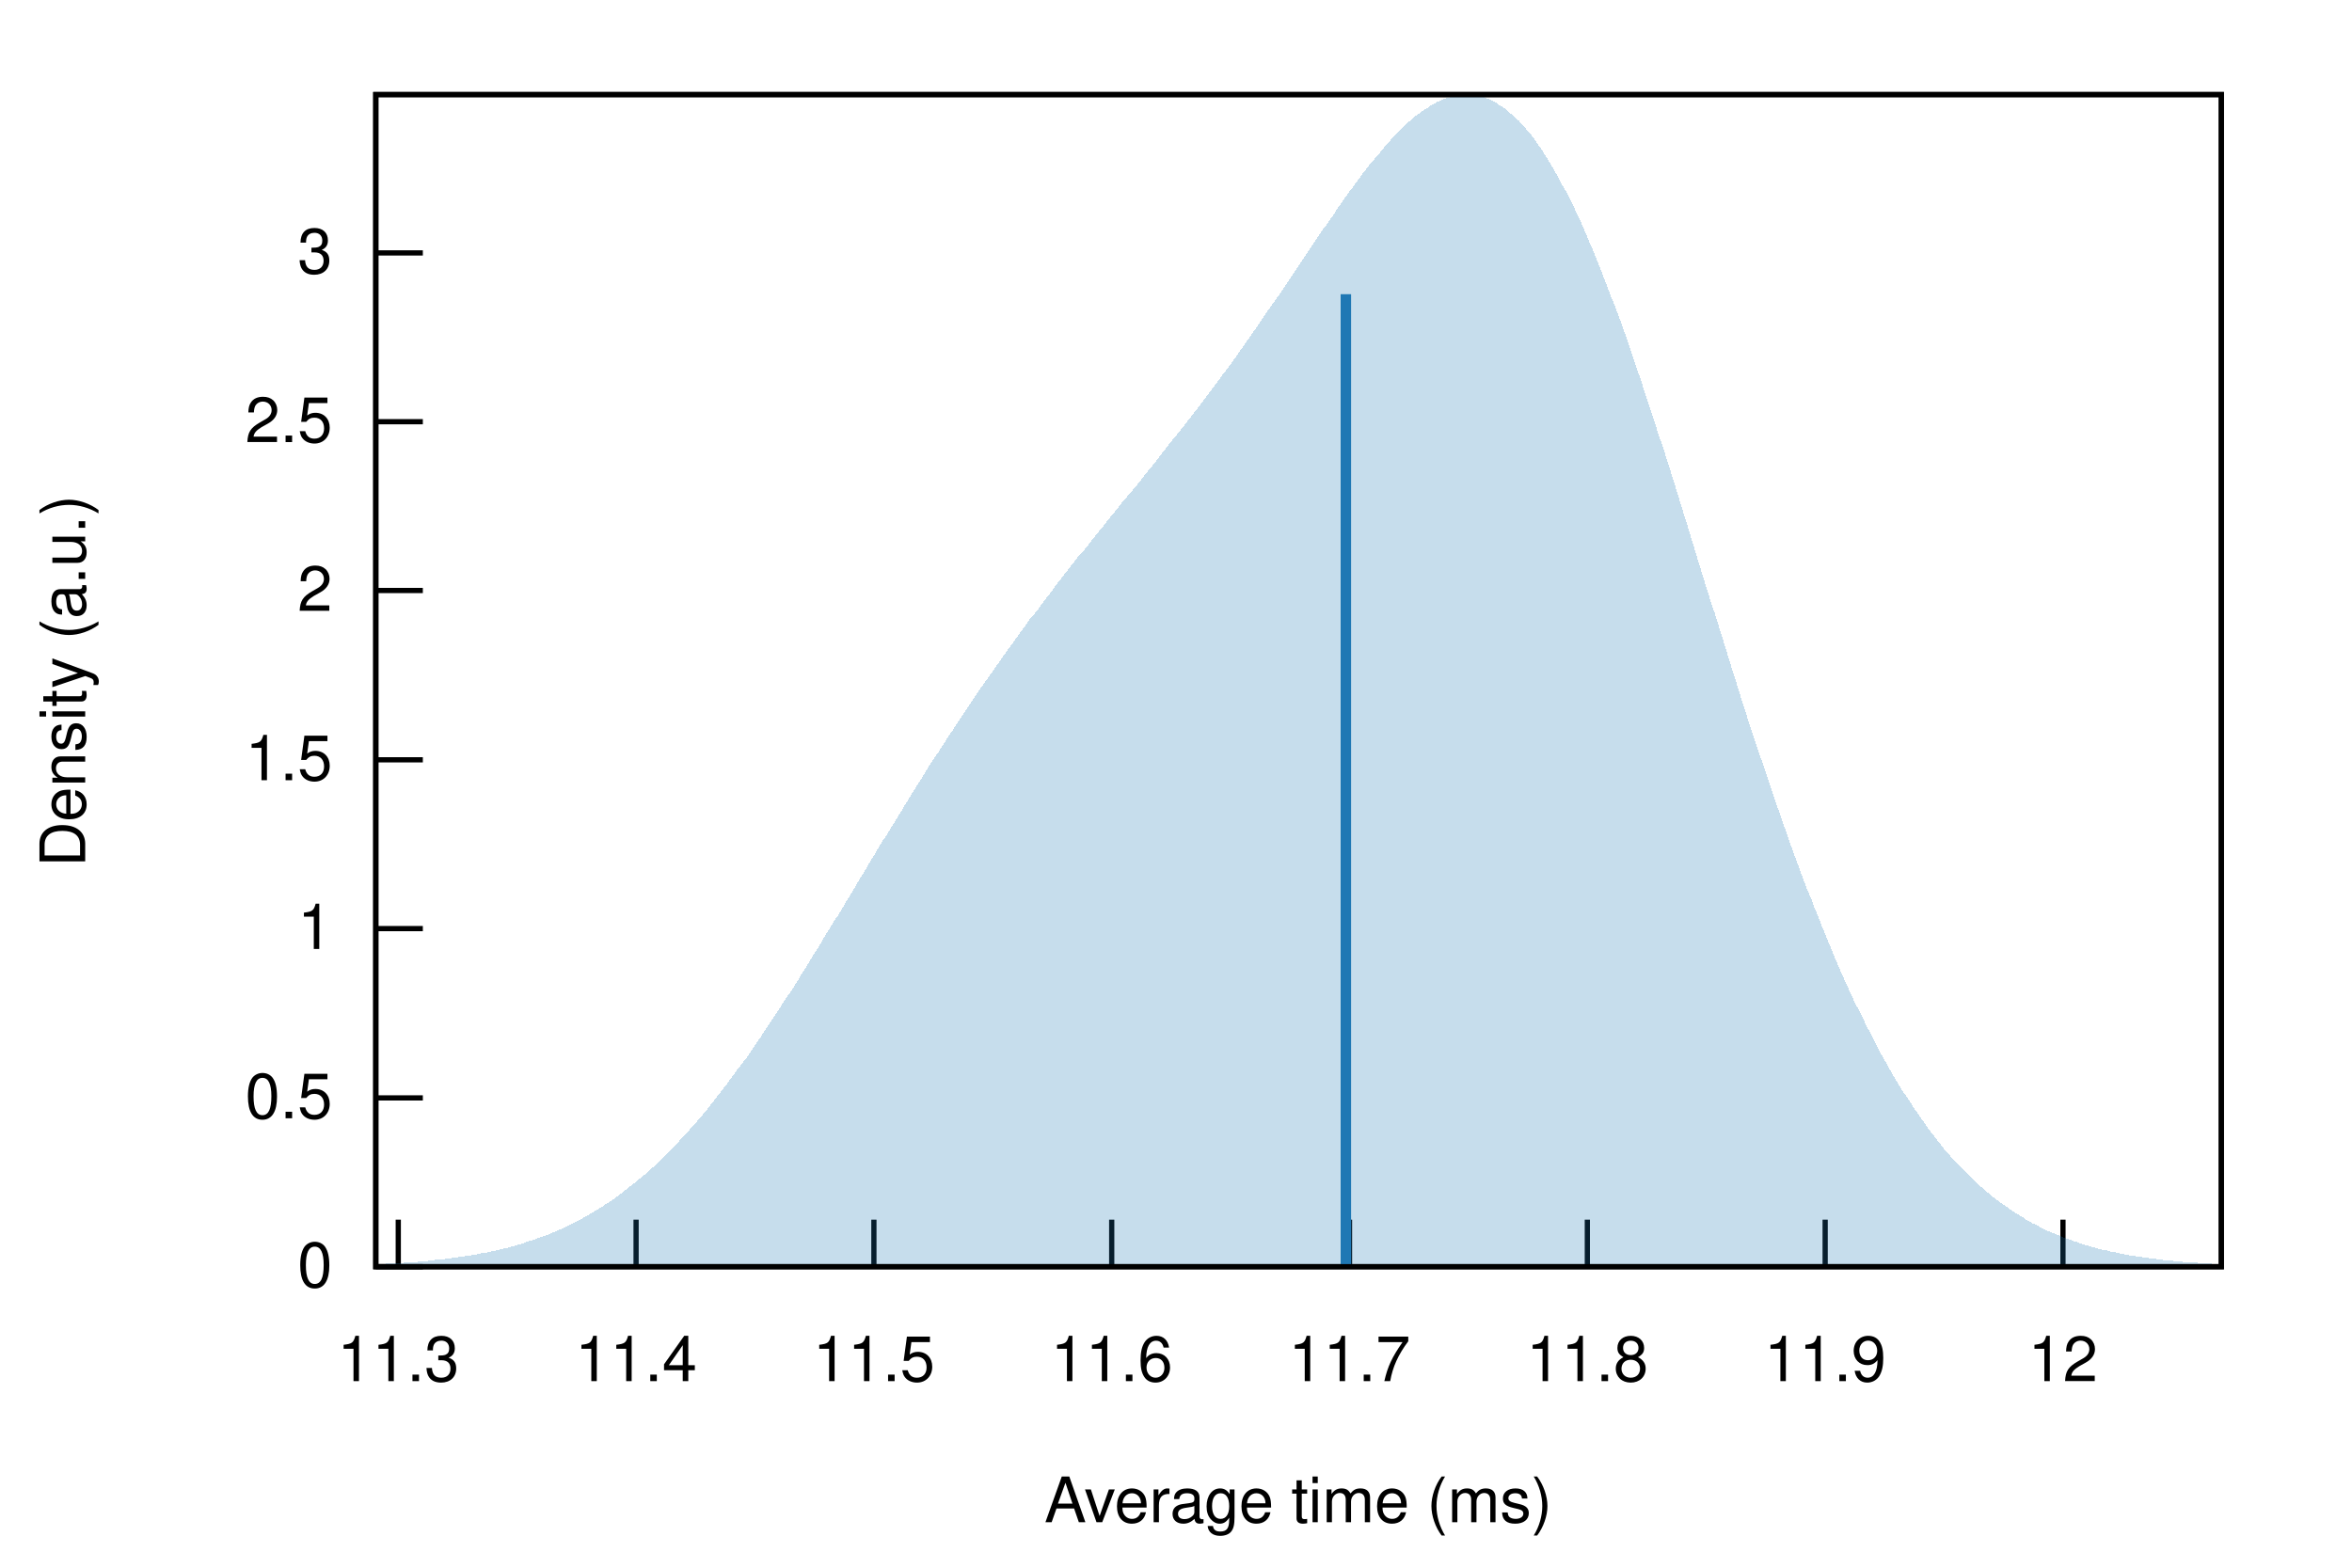
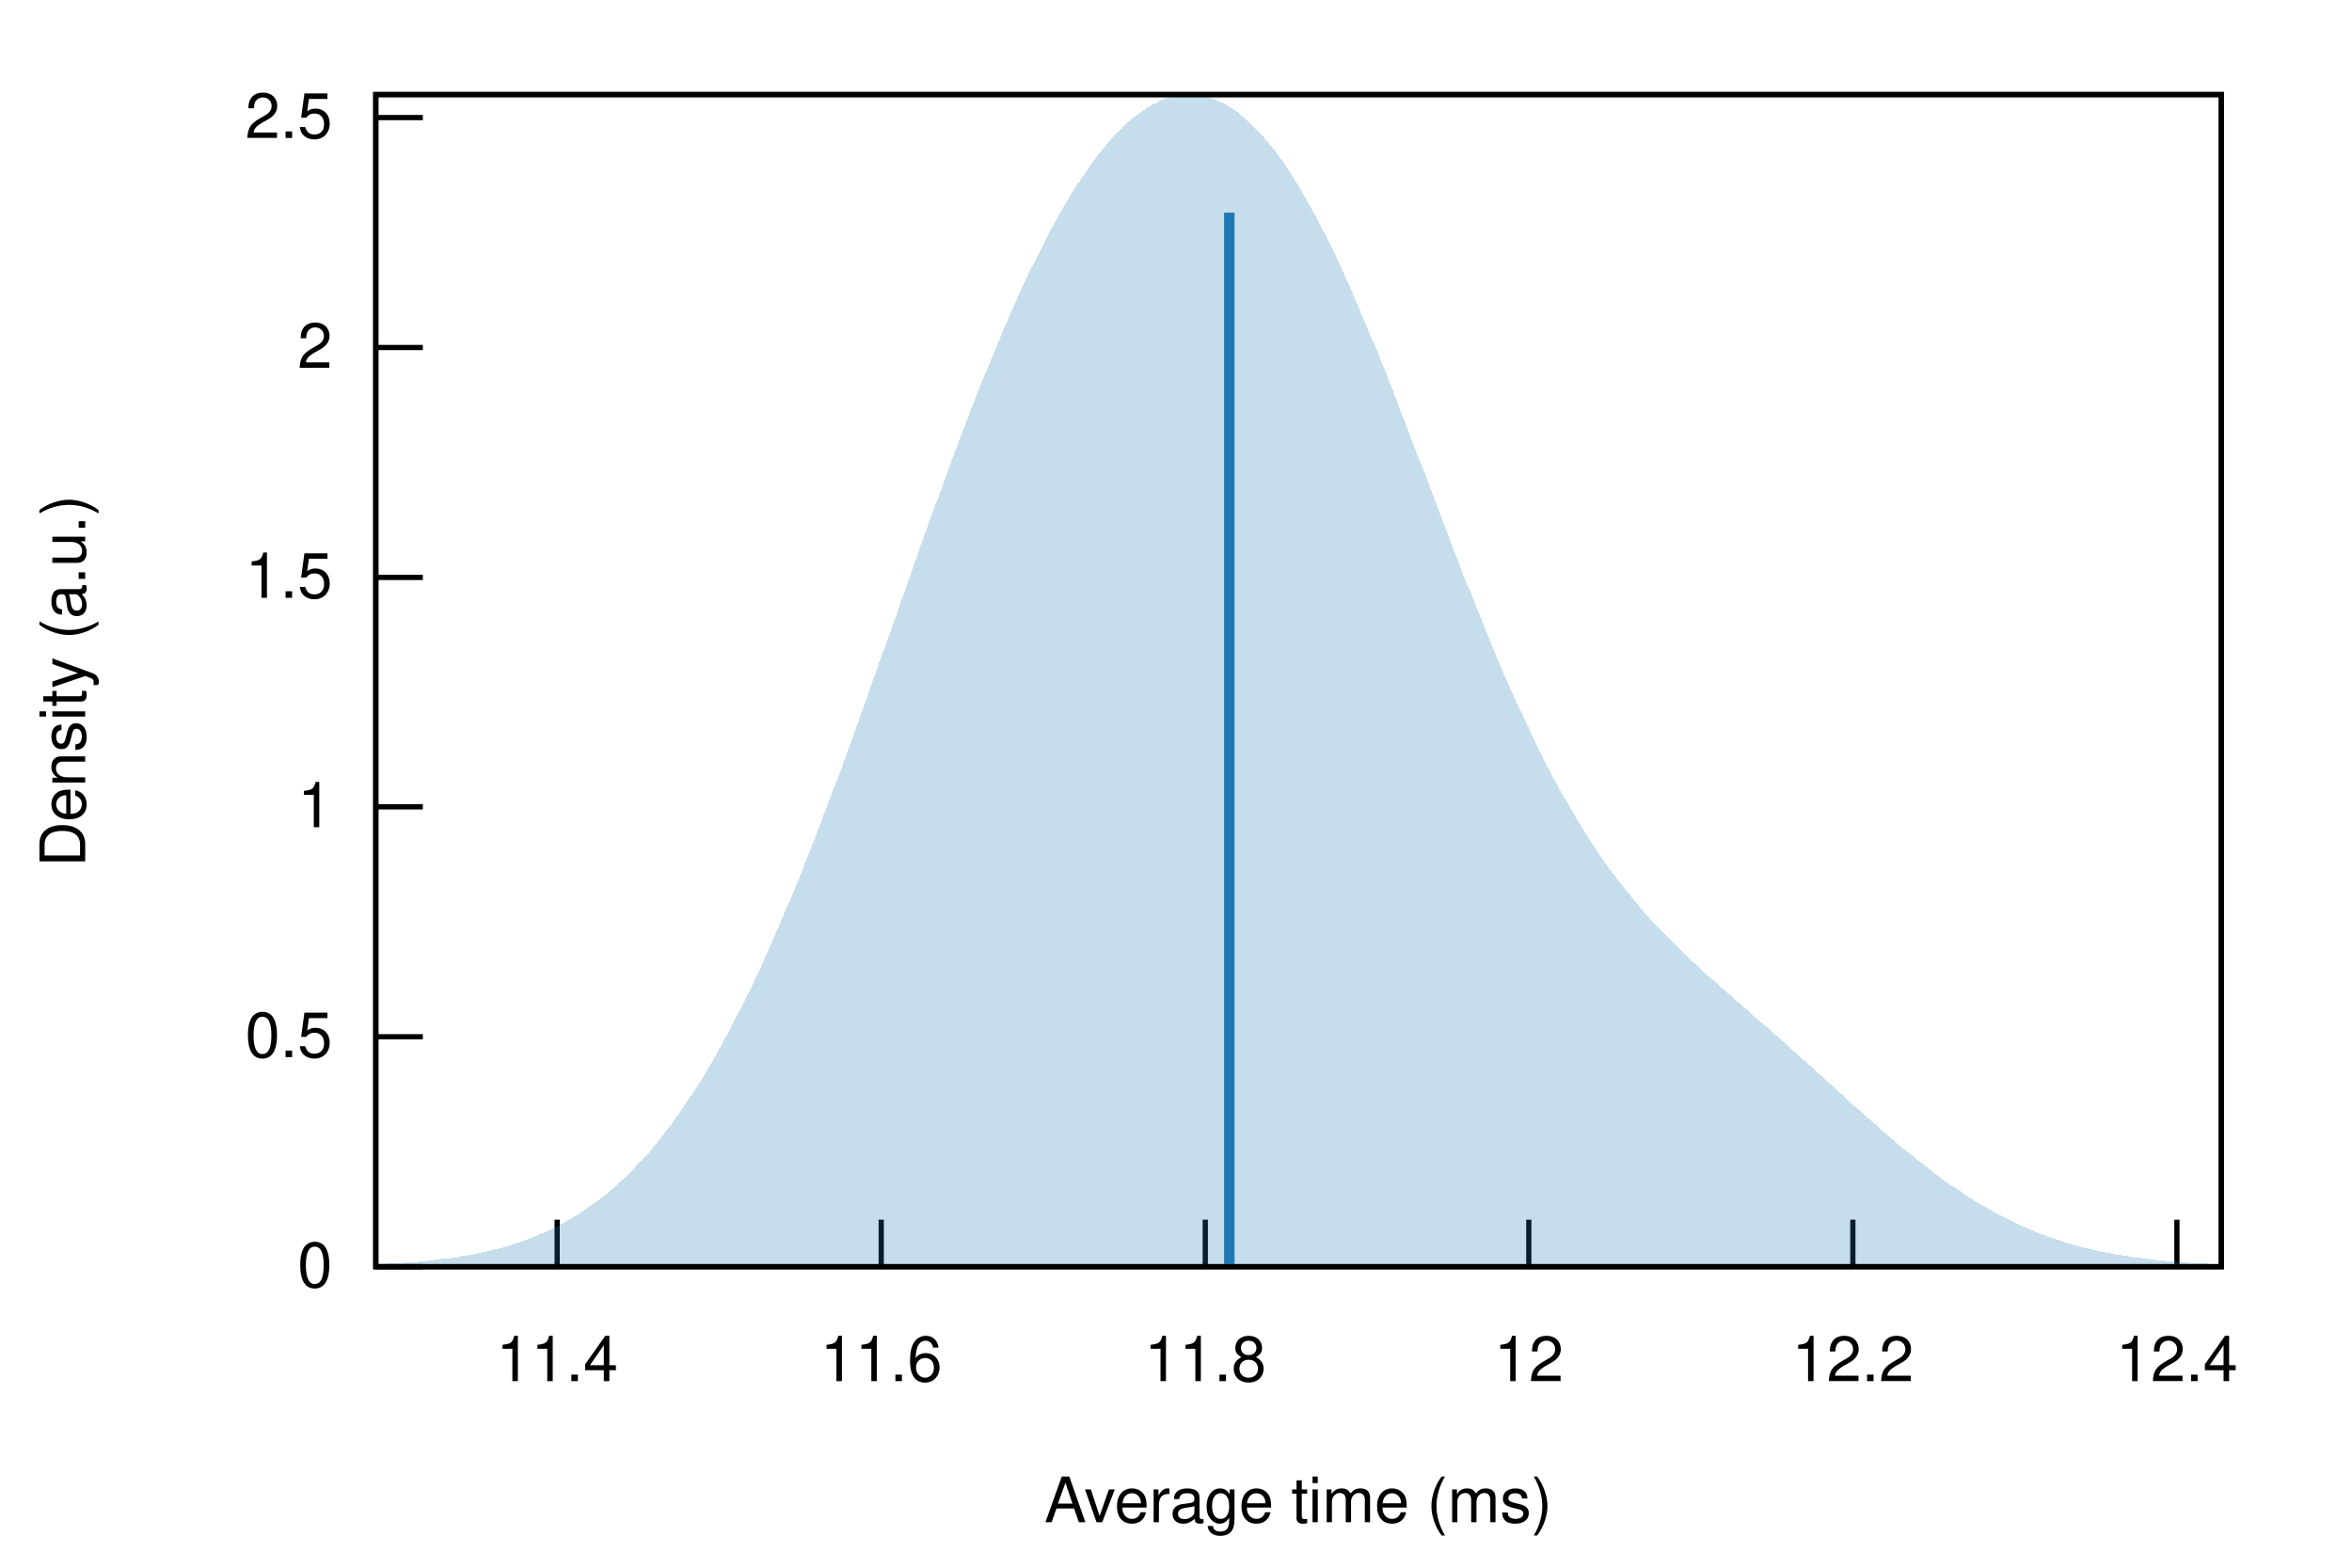
<svg xmlns="http://www.w3.org/2000/svg" xmlns:xlink="http://www.w3.org/1999/xlink" viewBox="0 0 450 300">
  <g id="gnuplot_canvas">
    <rect x="0" y="0" width="450" height="300" fill="none" />
    <defs>
      <circle id="gpDot" r="0.5" stroke-width="0.5" />
      <path id="gpPt0" stroke-width="0.222" stroke="currentColor" d="M-1,0 h2 M0,-1 v2" />
      <path id="gpPt1" stroke-width="0.222" stroke="currentColor" d="M-1,-1 L1,1 M1,-1 L-1,1" />
      <path id="gpPt2" stroke-width="0.222" stroke="currentColor" d="M-1,0 L1,0 M0,-1 L0,1 M-1,-1 L1,1 M-1,1 L1,-1" />
      <rect id="gpPt3" stroke-width="0.222" stroke="currentColor" x="-1" y="-1" width="2" height="2" />
      <rect id="gpPt4" stroke-width="0.222" stroke="currentColor" fill="currentColor" x="-1" y="-1" width="2" height="2" />
      <circle id="gpPt5" stroke-width="0.222" stroke="currentColor" cx="0" cy="0" r="1" />
      <use xlink:href="#gpPt5" id="gpPt6" fill="currentColor" stroke="none" />
      <path id="gpPt7" stroke-width="0.222" stroke="currentColor" d="M0,-1.33 L-1.33,0.67 L1.33,0.67 z" />
      <use xlink:href="#gpPt7" id="gpPt8" fill="currentColor" stroke="none" />
      <use xlink:href="#gpPt7" id="gpPt9" stroke="currentColor" transform="rotate(180)" />
      <use xlink:href="#gpPt9" id="gpPt10" fill="currentColor" stroke="none" />
      <use xlink:href="#gpPt3" id="gpPt11" stroke="currentColor" transform="rotate(45)" />
      <use xlink:href="#gpPt11" id="gpPt12" fill="currentColor" stroke="none" />
      <path id="gpPt13" stroke-width="0.222" stroke="currentColor" d="M0,1.330 L1.265,0.411 L0.782,-1.067 L-0.782,-1.076 L-1.265,0.411 z" />
      <use xlink:href="#gpPt13" id="gpPt14" fill="currentColor" stroke="none" />
      <filter id="textbox" filterUnits="objectBoundingBox" x="0" y="0" height="1" width="1">
        <feFlood flood-color="white" flood-opacity="1" result="bgnd" />
        <feComposite in="SourceGraphic" in2="bgnd" operator="atop" />
      </filter>
      <filter id="greybox" filterUnits="objectBoundingBox" x="0" y="0" height="1" width="1">
        <feFlood flood-color="lightgrey" flood-opacity="1" result="grey" />
        <feComposite in="SourceGraphic" in2="grey" operator="atop" />
      </filter>
    </defs>
    <g fill="none" color="white" stroke="currentColor" stroke-width="1.00" stroke-linecap="butt" stroke-linejoin="miter">
</g>
    <g fill="none" color="black" stroke="currentColor" stroke-width="1.00" stroke-linecap="butt" stroke-linejoin="miter">
      <path stroke="black" d="M71.9,242.4 L80.9,242.4  " />
      <g transform="translate(63.6,246.3)" stroke="none" fill="black" font-family="Helvetica" font-size="12.00" text-anchor="end">
        <text>
          <tspan font-family="Helvetica"> 0</tspan>
        </text>
      </g>
    </g>
    <g fill="none" color="black" stroke="currentColor" stroke-width="1.00" stroke-linecap="butt" stroke-linejoin="miter">
-       <path stroke="black" d="M71.9,210.1 L80.9,210.1  " />
-       <g transform="translate(63.6,214.0)" stroke="none" fill="black" font-family="Helvetica" font-size="12.00" text-anchor="end">
+       <path stroke="black" d="M71.9,198.4 L80.9,198.4  " />
+       <g transform="translate(63.6,202.3)" stroke="none" fill="black" font-family="Helvetica" font-size="12.00" text-anchor="end">
        <text>
          <tspan font-family="Helvetica"> 0.5</tspan>
        </text>
      </g>
    </g>
    <g fill="none" color="black" stroke="currentColor" stroke-width="1.00" stroke-linecap="butt" stroke-linejoin="miter">
-       <path stroke="black" d="M71.9,177.7 L80.9,177.7  " />
-       <g transform="translate(63.6,181.6)" stroke="none" fill="black" font-family="Helvetica" font-size="12.00" text-anchor="end">
+       <path stroke="black" d="M71.9,154.4 L80.9,154.4  " />
+       <g transform="translate(63.6,158.3)" stroke="none" fill="black" font-family="Helvetica" font-size="12.00" text-anchor="end">
        <text>
          <tspan font-family="Helvetica"> 1</tspan>
        </text>
      </g>
    </g>
    <g fill="none" color="black" stroke="currentColor" stroke-width="1.00" stroke-linecap="butt" stroke-linejoin="miter">
-       <path stroke="black" d="M71.9,145.4 L80.9,145.4  " />
-       <g transform="translate(63.6,149.3)" stroke="none" fill="black" font-family="Helvetica" font-size="12.00" text-anchor="end">
+       <path stroke="black" d="M71.9,110.5 L80.9,110.5  " />
+       <g transform="translate(63.6,114.4)" stroke="none" fill="black" font-family="Helvetica" font-size="12.00" text-anchor="end">
        <text>
          <tspan font-family="Helvetica"> 1.5</tspan>
        </text>
      </g>
    </g>
    <g fill="none" color="black" stroke="currentColor" stroke-width="1.00" stroke-linecap="butt" stroke-linejoin="miter">
-       <path stroke="black" d="M71.9,113.0 L80.9,113.0  " />
-       <g transform="translate(63.6,116.9)" stroke="none" fill="black" font-family="Helvetica" font-size="12.00" text-anchor="end">
+       <path stroke="black" d="M71.9,66.5 L80.9,66.5  " />
+       <g transform="translate(63.6,70.4)" stroke="none" fill="black" font-family="Helvetica" font-size="12.00" text-anchor="end">
        <text>
          <tspan font-family="Helvetica"> 2</tspan>
        </text>
      </g>
    </g>
    <g fill="none" color="black" stroke="currentColor" stroke-width="1.00" stroke-linecap="butt" stroke-linejoin="miter">
-       <path stroke="black" d="M71.9,80.7 L80.9,80.7  " />
-       <g transform="translate(63.6,84.6)" stroke="none" fill="black" font-family="Helvetica" font-size="12.00" text-anchor="end">
+       <path stroke="black" d="M71.9,22.5 L80.9,22.5  " />
+       <g transform="translate(63.6,26.4)" stroke="none" fill="black" font-family="Helvetica" font-size="12.00" text-anchor="end">
        <text>
          <tspan font-family="Helvetica"> 2.5</tspan>
        </text>
      </g>
    </g>
    <g fill="none" color="black" stroke="currentColor" stroke-width="1.00" stroke-linecap="butt" stroke-linejoin="miter">
-       <path stroke="black" d="M71.9,48.4 L80.9,48.4  " />
-       <g transform="translate(63.6,52.3)" stroke="none" fill="black" font-family="Helvetica" font-size="12.00" text-anchor="end">
-         <text>
-           <tspan font-family="Helvetica"> 3</tspan>
-         </text>
-       </g>
-     </g>
-     <g fill="none" color="black" stroke="currentColor" stroke-width="1.00" stroke-linecap="butt" stroke-linejoin="miter">
-       <path stroke="black" d="M76.2,242.4 L76.2,233.4  " />
-       <g transform="translate(76.2,264.3)" stroke="none" fill="black" font-family="Helvetica" font-size="12.00" text-anchor="middle">
-         <text>
-           <tspan font-family="Helvetica"> 11.3</tspan>
-         </text>
-       </g>
-     </g>
-     <g fill="none" color="black" stroke="currentColor" stroke-width="1.00" stroke-linecap="butt" stroke-linejoin="miter">
-       <path stroke="black" d="M121.7,242.4 L121.7,233.4  " />
-       <g transform="translate(121.7,264.3)" stroke="none" fill="black" font-family="Helvetica" font-size="12.00" text-anchor="middle">
+       <path stroke="black" d="M106.6,242.4 L106.6,233.4  " />
+       <g transform="translate(106.6,264.3)" stroke="none" fill="black" font-family="Helvetica" font-size="12.00" text-anchor="middle">
        <text>
          <tspan font-family="Helvetica"> 11.4</tspan>
        </text>
      </g>
    </g>
    <g fill="none" color="black" stroke="currentColor" stroke-width="1.00" stroke-linecap="butt" stroke-linejoin="miter">
-       <path stroke="black" d="M167.2,242.4 L167.2,233.4  " />
-       <g transform="translate(167.2,264.3)" stroke="none" fill="black" font-family="Helvetica" font-size="12.00" text-anchor="middle">
-         <text>
-           <tspan font-family="Helvetica"> 11.5</tspan>
-         </text>
-       </g>
-     </g>
-     <g fill="none" color="black" stroke="currentColor" stroke-width="1.00" stroke-linecap="butt" stroke-linejoin="miter">
-       <path stroke="black" d="M212.7,242.4 L212.7,233.4  " />
-       <g transform="translate(212.7,264.3)" stroke="none" fill="black" font-family="Helvetica" font-size="12.00" text-anchor="middle">
+       <path stroke="black" d="M168.6,242.4 L168.6,233.4  " />
+       <g transform="translate(168.6,264.3)" stroke="none" fill="black" font-family="Helvetica" font-size="12.00" text-anchor="middle">
        <text>
          <tspan font-family="Helvetica"> 11.6</tspan>
        </text>
      </g>
    </g>
    <g fill="none" color="black" stroke="currentColor" stroke-width="1.00" stroke-linecap="butt" stroke-linejoin="miter">
-       <path stroke="black" d="M258.2,242.4 L258.2,233.4  " />
-       <g transform="translate(258.2,264.3)" stroke="none" fill="black" font-family="Helvetica" font-size="12.00" text-anchor="middle">
-         <text>
-           <tspan font-family="Helvetica"> 11.7</tspan>
-         </text>
-       </g>
-     </g>
-     <g fill="none" color="black" stroke="currentColor" stroke-width="1.00" stroke-linecap="butt" stroke-linejoin="miter">
-       <path stroke="black" d="M303.7,242.4 L303.7,233.4  " />
-       <g transform="translate(303.7,264.3)" stroke="none" fill="black" font-family="Helvetica" font-size="12.00" text-anchor="middle">
+       <path stroke="black" d="M230.6,242.4 L230.6,233.4  " />
+       <g transform="translate(230.6,264.3)" stroke="none" fill="black" font-family="Helvetica" font-size="12.00" text-anchor="middle">
        <text>
          <tspan font-family="Helvetica"> 11.8</tspan>
        </text>
      </g>
    </g>
    <g fill="none" color="black" stroke="currentColor" stroke-width="1.00" stroke-linecap="butt" stroke-linejoin="miter">
-       <path stroke="black" d="M349.2,242.4 L349.2,233.4  " />
-       <g transform="translate(349.2,264.3)" stroke="none" fill="black" font-family="Helvetica" font-size="12.00" text-anchor="middle">
+       <path stroke="black" d="M292.5,242.4 L292.5,233.4  " />
+       <g transform="translate(292.5,264.3)" stroke="none" fill="black" font-family="Helvetica" font-size="12.00" text-anchor="middle">
        <text>
-           <tspan font-family="Helvetica"> 11.9</tspan>
+           <tspan font-family="Helvetica"> 12</tspan>
        </text>
      </g>
    </g>
    <g fill="none" color="black" stroke="currentColor" stroke-width="1.00" stroke-linecap="butt" stroke-linejoin="miter">
-       <path stroke="black" d="M394.7,242.4 L394.7,233.4  " />
-       <g transform="translate(394.7,264.3)" stroke="none" fill="black" font-family="Helvetica" font-size="12.00" text-anchor="middle">
+       <path stroke="black" d="M354.5,242.4 L354.5,233.4  " />
+       <g transform="translate(354.5,264.3)" stroke="none" fill="black" font-family="Helvetica" font-size="12.00" text-anchor="middle">
        <text>
-           <tspan font-family="Helvetica"> 12</tspan>
+           <tspan font-family="Helvetica"> 12.2</tspan>
+         </text>
+       </g>
+     </g>
+     <g fill="none" color="black" stroke="currentColor" stroke-width="1.00" stroke-linecap="butt" stroke-linejoin="miter">
+       <path stroke="black" d="M416.5,242.4 L416.5,233.4  " />
+       <g transform="translate(416.5,264.3)" stroke="none" fill="black" font-family="Helvetica" font-size="12.00" text-anchor="middle">
+         <text>
+           <tspan font-family="Helvetica"> 12.4</tspan>
        </text>
      </g>
    </g>
    <g fill="none" color="black" stroke="currentColor" stroke-width="1.00" stroke-linecap="butt" stroke-linejoin="miter">
</g>
    <g fill="none" color="black" stroke="currentColor" stroke-width="1.00" stroke-linecap="butt" stroke-linejoin="miter">
      <path stroke="black" d="M71.9,18.1 L71.9,242.4 L425.0,242.4 L425.0,18.1 L71.9,18.1 Z  " />
    </g>
    <g fill="none" color="black" stroke="currentColor" stroke-width="1.00" stroke-linecap="butt" stroke-linejoin="miter">
      <g transform="translate(16.3,130.3) rotate(270)" stroke="none" fill="black" font-family="Helvetica" font-size="12.00" text-anchor="middle">
        <text>
          <tspan font-family="Helvetica">Density (a.u.)</tspan>
        </text>
      </g>
    </g>
    <g fill="none" color="black" stroke="currentColor" stroke-width="1.00" stroke-linecap="butt" stroke-linejoin="miter">
      <g transform="translate(248.4,291.3)" stroke="none" fill="black" font-family="Helvetica" font-size="12.00" text-anchor="middle">
        <text>
          <tspan font-family="Helvetica">Average time (ms)</tspan>
        </text>
      </g>
    </g>
    <g fill="none" color="black" stroke="currentColor" stroke-width="1.00" stroke-linecap="butt" stroke-linejoin="miter">
</g>
    <g id="gnuplot_plot_1">
      <g fill="none" color="black" stroke="currentColor" stroke-width="1.00" stroke-linecap="butt" stroke-linejoin="miter">
        <g stroke="none" shape-rendering="crispEdges">
-           <polygon fill="rgb( 31, 120, 180)" fill-opacity="0.25" points="71.9,241.9 72.6,241.9 73.3,241.9 74.0,241.8 74.7,241.8 75.4,241.8 76.1,241.7 76.9,241.7 77.6,241.6 78.3,241.6 79.0,241.5 79.7,241.5 80.4,241.4 81.1,241.3 81.8,241.3 82.5,241.2 83.2,241.1 83.9,241.1 84.6,241.0 85.3,240.9 86.1,240.8 86.8,240.7 87.5,240.6 88.2,240.5 88.9,240.4 89.6,240.3 90.3,240.2 91.0,240.1 91.7,239.9 92.4,239.8 93.1,239.7 93.8,239.5 94.5,239.4 95.3,239.2 96.0,239.0 96.7,238.9 97.4,238.7 98.1,238.5 98.8,238.3 99.5,238.1 100.2,237.9 100.9,237.6 101.6,237.4 102.3,237.2 103.0,236.9 103.7,236.7 104.5,236.4 105.2,236.1 105.9,235.8 106.6,235.5 107.3,235.2 108.0,234.9 108.7,234.5 109.4,234.2 110.1,233.8 110.8,233.5 111.5,233.1 112.2,232.7 112.9,232.3 113.6,231.9 114.4,231.4 115.1,231.0 115.8,230.5 116.5,230.1 117.2,229.6 117.9,229.1 118.6,228.6 119.3,228.0 120.0,227.5 120.7,226.9 121.4,226.4 122.1,225.8 122.8,225.2 123.6,224.6 124.3,223.9 125.0,223.3 125.7,222.6 126.4,222.0 127.1,221.3 127.8,220.6 128.5,219.9 129.2,219.1 129.9,218.4 130.6,217.6 131.3,216.9 132.0,216.1 132.8,215.3 133.5,214.4 134.2,213.6 134.9,212.8 135.6,211.9 136.3,211.0 137.0,210.1 137.7,209.2 138.4,208.3 139.1,207.4 139.8,206.4 140.5,205.5 141.2,204.5 142.0,203.5 142.7,202.6 143.4,201.6 144.1,200.5 144.8,199.5 145.5,198.5 146.2,197.4 146.9,196.4 147.6,195.3 148.3,194.3 149.0,193.2 149.7,192.1 150.4,191.0 151.2,189.9 151.9,188.8 152.6,187.7 153.3,186.5 154.0,185.4 154.7,184.3 155.4,183.1 156.1,182.0 156.8,180.9 157.5,179.7 158.2,178.5 158.9,177.4 159.6,176.2 160.4,175.1 161.1,173.9 161.8,172.7 162.5,171.6 163.2,170.4 163.9,169.2 164.6,168.0 165.3,166.9 166.0,165.7 166.7,164.5 167.4,163.4 168.1,162.2 168.8,161.0 169.6,159.9 170.3,158.7 171.0,157.6 171.7,156.4 172.4,155.3 173.1,154.1 173.8,153.0 174.5,151.8 175.2,150.7 175.9,149.6 176.6,148.5 177.3,147.3 178.0,146.2 178.7,145.1 179.5,144.0 180.2,142.9 180.9,141.8 181.6,140.7 182.3,139.7 183.0,138.6 183.7,137.5 184.4,136.5 185.1,135.4 185.8,134.4 186.5,133.3 187.2,132.3 187.9,131.3 188.7,130.2 189.4,129.2 190.1,128.2 190.8,127.2 191.5,126.2 192.2,125.2 192.9,124.2 193.6,123.3 194.3,122.3 195.0,121.3 195.7,120.4 196.4,119.4 197.1,118.4 197.9,117.5 198.6,116.6 199.3,115.6 200.0,114.7 200.7,113.8 201.4,112.9 202.1,111.9 202.8,111.0 203.5,110.1 204.2,109.2 204.9,108.3 205.6,107.4 206.3,106.5 207.1,105.7 207.8,104.8 208.5,103.9 209.2,103.0 209.9,102.1 210.6,101.3 211.3,100.4 212.0,99.5 212.7,98.6 213.4,97.8 214.1,96.9 214.8,96.0 215.5,95.2 216.3,94.3 217.0,93.4 217.7,92.6 218.4,91.7 219.1,90.8 219.8,89.9 220.5,89.1 221.2,88.2 221.9,87.3 222.6,86.4 223.3,85.5 224.0,84.6 224.7,83.7 225.5,82.8 226.2,81.9 226.9,81.0 227.6,80.1 228.3,79.2 229.0,78.3 229.7,77.4 230.4,76.4 231.1,75.5 231.8,74.6 232.5,73.6 233.2,72.7 233.9,71.7 234.7,70.7 235.4,69.8 236.1,68.8 236.8,67.8 237.5,66.8 238.2,65.8 238.9,64.8 239.6,63.8 240.3,62.8 241.0,61.8 241.7,60.7 242.4,59.7 243.1,58.7 243.9,57.6 244.6,56.6 245.3,55.6 246.0,54.5 246.7,53.5 247.4,52.4 248.1,51.4 248.8,50.3 249.5,49.3 250.2,48.2 250.9,47.2 251.6,46.1 252.3,45.1 253.0,44.0 253.8,43.0 254.5,42.0 255.2,41.0 255.9,39.9 256.6,38.9 257.3,37.9 258.0,36.9 258.7,36.0 259.4,35.0 260.1,34.1 260.8,33.1 261.5,32.2 262.2,31.3 263.0,30.4 263.7,29.6 264.4,28.7 265.1,27.9 265.8,27.1 266.5,26.3 267.2,25.6 267.9,24.9 268.6,24.2 269.3,23.5 270.0,22.9 270.7,22.3 271.4,21.8 272.2,21.2 272.9,20.8 273.6,20.3 274.3,19.9 275.0,19.5 275.7,19.2 276.4,18.9 277.1,18.7 277.8,18.5 278.5,18.3 279.2,18.2 279.9,18.1 280.6,18.1 281.4,18.1 282.1,18.2 282.8,18.3 283.5,18.5 284.2,18.7 284.9,19.0 285.6,19.3 286.3,19.7 287.0,20.2 287.7,20.6 288.4,21.2 289.1,21.8 289.8,22.4 290.6,23.1 291.3,23.9 292.0,24.7 292.7,25.5 293.4,26.4 294.1,27.4 294.8,28.4 295.5,29.5 296.2,30.6 296.9,31.8 297.6,33.0 298.3,34.2 299.0,35.6 299.8,36.9 300.5,38.3 301.2,39.8 301.9,41.3 302.6,42.8 303.3,44.4 304.0,46.1 304.7,47.7 305.4,49.4 306.1,51.2 306.8,53.0 307.5,54.8 308.2,56.7 309.0,58.6 309.7,60.5 310.4,62.4 311.1,64.4 311.8,66.4 312.5,68.5 313.2,70.6 313.9,72.6 314.6,74.8 315.3,76.9 316.0,79.1 316.7,81.2 317.4,83.4 318.2,85.6 318.9,87.9 319.6,90.1 320.3,92.3 321.0,94.6 321.7,96.9 322.4,99.1 323.1,101.4 323.8,103.7 324.5,106.0 325.2,108.3 325.9,110.6 326.6,112.8 327.3,115.1 328.1,117.4 328.8,119.7 329.5,121.9 330.2,124.2 330.9,126.5 331.6,128.7 332.3,130.9 333.0,133.2 333.7,135.4 334.4,137.6 335.1,139.7 335.8,141.9 336.5,144.0 337.3,146.2 338.0,148.3 338.7,150.4 339.4,152.4 340.1,154.5 340.8,156.5 341.5,158.5 342.2,160.5 342.9,162.5 343.6,164.4 344.3,166.3 345.0,168.2 345.7,170.1 346.5,171.9 347.2,173.8 347.9,175.5 348.6,177.3 349.3,179.0 350.0,180.7 350.7,182.4 351.4,184.1 352.1,185.7 352.8,187.3 353.5,188.8 354.2,190.4 354.9,191.9 355.7,193.4 356.4,194.8 357.1,196.3 357.8,197.6 358.5,199.0 359.2,200.4 359.9,201.7 360.6,202.9 361.3,204.2 362.0,205.4 362.7,206.6 363.4,207.8 364.1,208.9 364.9,210.0 365.6,211.1 366.3,212.2 367.0,213.2 367.7,214.2 368.4,215.2 369.1,216.2 369.8,217.1 370.5,218.0 371.2,218.9 371.9,219.8 372.6,220.6 373.3,221.4 374.1,222.2 374.8,223.0 375.5,223.7 376.2,224.4 376.9,225.1 377.6,225.8 378.3,226.5 379.0,227.1 379.7,227.7 380.4,228.3 381.1,228.9 381.8,229.4 382.5,230.0 383.3,230.5 384.0,231.0 384.7,231.5 385.4,232.0 386.1,232.4 386.8,232.8 387.5,233.3 388.2,233.7 388.9,234.1 389.6,234.4 390.3,234.8 391.0,235.2 391.7,235.5 392.4,235.8 393.2,236.1 393.9,236.4 394.6,236.7 395.3,237.0 396.0,237.2 396.7,237.5 397.4,237.7 398.1,238.0 398.8,238.2 399.5,238.4 400.2,238.6 400.9,238.8 401.6,239.0 402.4,239.2 403.1,239.3 403.8,239.5 404.5,239.6 405.2,239.8 405.9,239.9 406.6,240.1 407.3,240.2 408.0,240.3 408.7,240.4 409.4,240.5 410.1,240.6 410.8,240.7 411.6,240.8 412.3,240.9 413.0,241.0 413.7,241.1 414.4,241.2 415.1,241.2 415.8,241.3 416.5,241.4 417.2,241.4 417.9,241.5 418.6,241.5 419.3,241.6 420.0,241.6 420.8,241.7 421.5,241.7 422.2,241.8 422.9,241.8 423.6,241.9 424.3,241.9 425.0,241.9 425.0,242.4 424.3,242.4 423.6,242.4 422.9,242.4 422.2,242.4 421.5,242.4 420.8,242.4 420.0,242.4 419.3,242.4 418.6,242.4 417.9,242.4 417.2,242.4 416.5,242.4 415.8,242.4 415.1,242.4 414.4,242.4 413.7,242.4 413.0,242.4 412.3,242.4 411.6,242.4 410.8,242.4 410.1,242.4 409.4,242.4 408.7,242.4 408.0,242.4 407.3,242.4 406.6,242.4 405.9,242.4 405.2,242.4 404.5,242.4 403.8,242.4 403.1,242.4 402.4,242.4 401.6,242.4 400.9,242.4 400.2,242.4 399.5,242.4 398.8,242.4 398.1,242.4 397.4,242.4 396.7,242.4 396.0,242.4 395.3,242.4 394.6,242.4 393.9,242.4 393.2,242.4 392.4,242.4 391.7,242.4 391.0,242.4 390.3,242.4 389.6,242.4 388.9,242.4 388.2,242.4 387.5,242.4 386.8,242.4 386.1,242.4 385.4,242.4 384.7,242.4 384.0,242.4 383.3,242.4 382.5,242.4 381.8,242.4 381.1,242.4 380.4,242.4 379.7,242.4 379.0,242.4 378.3,242.4 377.6,242.4 376.9,242.4 376.2,242.4 375.5,242.4 374.8,242.4 374.1,242.4 373.3,242.4 372.6,242.4 371.9,242.4 371.2,242.4 370.5,242.4 369.8,242.4 369.1,242.4 368.4,242.4 367.7,242.4 367.0,242.4 366.3,242.4 365.6,242.4 364.9,242.4 364.1,242.4 363.4,242.4 362.7,242.4 362.0,242.4 361.3,242.4 360.6,242.4 359.9,242.4 359.2,242.4 358.5,242.4 357.8,242.4 357.1,242.4 356.4,242.4 355.7,242.4 354.9,242.4 354.2,242.4 353.5,242.4 352.8,242.4 352.1,242.4 351.4,242.4 350.7,242.4 350.0,242.4 349.3,242.4 348.6,242.4 347.9,242.4 347.2,242.4 346.5,242.4 345.7,242.4 345.0,242.4 344.3,242.4 343.6,242.4 342.9,242.4 342.2,242.4 341.5,242.4 340.8,242.4 340.1,242.4 339.4,242.4 338.7,242.4 338.0,242.4 337.3,242.4 336.5,242.4 335.8,242.4 335.1,242.4 334.4,242.4 333.7,242.4 333.0,242.4 332.3,242.4 331.6,242.4 330.9,242.4 330.2,242.4 329.5,242.4 328.8,242.4 328.1,242.4 327.3,242.4 326.6,242.4 325.9,242.4 325.2,242.4 324.5,242.4 323.8,242.4 323.1,242.4 322.4,242.4 321.7,242.4 321.0,242.4 320.3,242.4 319.6,242.4 318.9,242.4 318.2,242.4 317.4,242.4 316.7,242.4 316.0,242.4 315.3,242.4 314.6,242.4 313.9,242.4 313.2,242.4 312.5,242.4 311.8,242.4 311.1,242.4 310.4,242.4 309.7,242.4 309.0,242.4 308.2,242.4 307.5,242.4 306.8,242.4 306.1,242.4 305.4,242.4 304.7,242.4 304.0,242.4 303.3,242.4 302.6,242.4 301.9,242.4 301.2,242.4 300.5,242.4 299.8,242.4 299.0,242.4 298.3,242.4 297.6,242.4 296.9,242.4 296.2,242.4 295.5,242.4 294.8,242.4 294.1,242.4 293.4,242.4 292.7,242.4 292.0,242.4 291.3,242.4 290.6,242.4 289.8,242.4 289.1,242.4 288.4,242.4 287.7,242.4 287.0,242.4 286.3,242.4 285.6,242.4 284.9,242.4 284.2,242.4 283.5,242.4 282.8,242.4 282.1,242.4 281.4,242.4 280.6,242.4 279.9,242.4 279.2,242.4 278.5,242.4 277.8,242.4 277.1,242.4 276.4,242.4 275.7,242.4 275.0,242.4 274.3,242.4 273.6,242.4 272.9,242.4 272.2,242.4 271.4,242.4 270.7,242.4 270.0,242.4 269.3,242.4 268.6,242.4 267.9,242.4 267.2,242.4 266.5,242.4 265.8,242.4 265.1,242.4 264.4,242.4 263.7,242.4 263.0,242.4 262.2,242.4 261.5,242.4 260.8,242.4 260.1,242.4 259.4,242.4 258.7,242.4 258.0,242.4 257.3,242.4 256.6,242.4 255.9,242.4 255.2,242.4 254.5,242.4 253.8,242.4 253.0,242.4 252.3,242.4 251.6,242.4 250.9,242.4 250.2,242.4 249.5,242.4 248.8,242.4 248.1,242.4 247.4,242.4 246.7,242.4 246.0,242.4 245.3,242.4 244.6,242.4 243.9,242.4 243.1,242.4 242.4,242.4 241.7,242.4 241.0,242.4 240.3,242.4 239.6,242.4 238.9,242.4 238.2,242.4 237.5,242.4 236.8,242.4 236.1,242.4 235.4,242.4 234.7,242.4 233.9,242.4 233.2,242.4 232.5,242.4 231.8,242.4 231.1,242.4 230.4,242.4 229.7,242.4 229.0,242.4 228.3,242.4 227.6,242.4 226.9,242.4 226.2,242.4 225.5,242.4 224.7,242.4 224.0,242.4 223.3,242.4 222.6,242.4 221.9,242.4 221.2,242.4 220.5,242.4 219.8,242.4 219.1,242.4 218.4,242.4 217.7,242.4 217.0,242.4 216.3,242.4 215.5,242.4 214.8,242.4 214.1,242.4 213.4,242.4 212.7,242.4 212.0,242.4 211.3,242.4 210.6,242.4 209.9,242.4 209.2,242.4 208.5,242.4 207.8,242.4 207.1,242.4 206.3,242.4 205.6,242.4 204.9,242.4 204.2,242.4 203.5,242.4 202.8,242.4 202.1,242.4 201.4,242.4 200.7,242.4 200.0,242.4 199.3,242.4 198.6,242.4 197.9,242.4 197.1,242.4 196.4,242.4 195.7,242.4 195.0,242.4 194.3,242.4 193.6,242.4 192.9,242.4 192.2,242.4 191.5,242.4 190.8,242.4 190.1,242.4 189.4,242.4 188.7,242.4 187.9,242.4 187.2,242.4 186.5,242.4 185.8,242.4 185.1,242.4 184.4,242.4 183.7,242.4 183.0,242.4 182.3,242.4 181.6,242.4 180.9,242.4 180.2,242.4 179.5,242.4 178.7,242.4 178.0,242.4 177.3,242.4 176.6,242.4 175.9,242.4 175.2,242.4 174.5,242.4 173.8,242.4 173.1,242.4 172.4,242.4 171.7,242.4 171.0,242.4 170.3,242.4 169.6,242.4 168.8,242.4 168.1,242.4 167.4,242.4 166.7,242.4 166.0,242.4 165.3,242.4 164.6,242.4 163.9,242.4 163.2,242.4 162.5,242.4 161.8,242.4 161.1,242.4 160.4,242.4 159.6,242.4 158.9,242.4 158.2,242.4 157.5,242.4 156.8,242.4 156.1,242.4 155.4,242.4 154.7,242.4 154.0,242.4 153.3,242.4 152.6,242.4 151.9,242.4 151.2,242.4 150.4,242.4 149.7,242.4 149.0,242.4 148.3,242.4 147.6,242.4 146.9,242.4 146.2,242.4 145.5,242.4 144.8,242.4 144.1,242.4 143.4,242.4 142.7,242.4 142.0,242.4 141.2,242.4 140.5,242.4 139.8,242.4 139.1,242.4 138.4,242.4 137.7,242.4 137.0,242.4 136.3,242.4 135.6,242.4 134.9,242.4 134.2,242.4 133.5,242.4 132.8,242.4 132.0,242.4 131.3,242.4 130.6,242.4 129.9,242.4 129.2,242.4 128.5,242.4 127.8,242.4 127.1,242.4 126.4,242.4 125.7,242.4 125.0,242.4 124.3,242.4 123.6,242.4 122.8,242.4 122.1,242.4 121.4,242.4 120.7,242.4 120.0,242.4 119.3,242.4 118.6,242.4 117.9,242.4 117.2,242.4 116.5,242.4 115.8,242.4 115.1,242.4 114.4,242.4 113.6,242.4 112.9,242.4 112.2,242.4 111.5,242.4 110.8,242.4 110.1,242.4 109.4,242.4 108.7,242.4 108.0,242.4 107.3,242.4 106.6,242.4 105.9,242.4 105.2,242.4 104.5,242.4 103.7,242.4 103.0,242.4 102.3,242.4 101.6,242.4 100.9,242.4 100.2,242.4 99.5,242.4 98.8,242.4 98.1,242.4 97.4,242.4 96.7,242.4 96.0,242.4 95.3,242.4 94.5,242.4 93.8,242.4 93.1,242.4 92.4,242.4 91.7,242.4 91.0,242.4 90.3,242.4 89.6,242.4 88.9,242.4 88.2,242.4 87.5,242.4 86.8,242.4 86.1,242.4 85.3,242.4 84.6,242.4 83.9,242.4 83.2,242.4 82.5,242.4 81.8,242.4 81.1,242.4 80.4,242.4 79.7,242.4 79.0,242.4 78.3,242.4 77.6,242.4 76.9,242.4 76.1,242.4 75.4,242.4 74.7,242.4 74.0,242.4 73.3,242.4 72.6,242.4 71.9,242.4 " />
+           <polygon fill="rgb( 31, 120, 180)" fill-opacity="0.25" points="71.9,241.9 72.6,241.9 73.3,241.9 74.0,241.8 74.7,241.8 75.4,241.8 76.1,241.7 76.9,241.7 77.6,241.6 78.3,241.6 79.0,241.5 79.7,241.5 80.4,241.4 81.1,241.3 81.8,241.3 82.5,241.2 83.2,241.1 83.9,241.0 84.6,240.9 85.3,240.9 86.1,240.8 86.8,240.7 87.5,240.6 88.2,240.4 88.9,240.3 89.6,240.2 90.3,240.1 91.0,239.9 91.7,239.8 92.4,239.6 93.1,239.5 93.8,239.3 94.5,239.1 95.3,239.0 96.0,238.8 96.7,238.6 97.4,238.4 98.1,238.2 98.8,237.9 99.5,237.7 100.2,237.4 100.9,237.2 101.6,236.9 102.3,236.6 103.0,236.3 103.7,236.0 104.5,235.7 105.2,235.4 105.9,235.1 106.6,234.7 107.3,234.3 108.0,233.9 108.7,233.5 109.4,233.1 110.1,232.7 110.8,232.3 111.5,231.8 112.2,231.3 112.9,230.8 113.6,230.3 114.4,229.8 115.1,229.2 115.8,228.7 116.5,228.1 117.2,227.5 117.9,226.9 118.6,226.2 119.3,225.6 120.0,224.9 120.7,224.2 121.4,223.5 122.1,222.7 122.8,222.0 123.6,221.2 124.3,220.4 125.0,219.5 125.7,218.7 126.4,217.8 127.1,216.9 127.8,216.0 128.5,215.1 129.2,214.1 129.9,213.1 130.6,212.1 131.3,211.0 132.0,210.0 132.8,208.9 133.5,207.8 134.2,206.6 134.9,205.5 135.6,204.3 136.3,203.1 137.0,201.9 137.7,200.6 138.4,199.3 139.1,198.0 139.8,196.7 140.5,195.3 141.2,193.9 142.0,192.5 142.7,191.1 143.4,189.7 144.1,188.2 144.8,186.7 145.5,185.2 146.2,183.6 146.9,182.1 147.6,180.5 148.3,178.9 149.0,177.3 149.7,175.6 150.4,173.9 151.2,172.2 151.9,170.5 152.6,168.8 153.3,167.1 154.0,165.3 154.7,163.5 155.4,161.7 156.1,159.9 156.8,158.1 157.5,156.2 158.2,154.4 158.9,152.5 159.6,150.6 160.4,148.7 161.1,146.8 161.8,144.8 162.5,142.9 163.2,141.0 163.9,139.0 164.6,137.0 165.3,135.1 166.0,133.1 166.7,131.1 167.4,129.1 168.1,127.1 168.8,125.1 169.6,123.1 170.3,121.1 171.0,119.1 171.7,117.1 172.4,115.1 173.1,113.1 173.8,111.1 174.5,109.1 175.2,107.1 175.9,105.1 176.6,103.2 177.3,101.2 178.0,99.2 178.7,97.3 179.5,95.3 180.2,93.4 180.9,91.4 181.6,89.5 182.3,87.6 183.0,85.7 183.7,83.8 184.4,82.0 185.1,80.1 185.8,78.3 186.5,76.5 187.2,74.7 187.9,72.9 188.7,71.1 189.4,69.4 190.1,67.7 190.8,66.0 191.5,64.3 192.2,62.6 192.9,61.0 193.6,59.4 194.3,57.8 195.0,56.2 195.7,54.7 196.4,53.2 197.1,51.7 197.9,50.2 198.6,48.8 199.3,47.4 200.0,46.0 200.7,44.7 201.4,43.3 202.1,42.1 202.8,40.8 203.5,39.6 204.2,38.4 204.9,37.2 205.6,36.1 206.3,35.0 207.1,33.9 207.8,32.9 208.5,31.8 209.2,30.9 209.9,29.9 210.6,29.0 211.3,28.2 212.0,27.3 212.7,26.5 213.4,25.7 214.1,25.0 214.8,24.3 215.5,23.6 216.3,23.0 217.0,22.4 217.7,21.9 218.4,21.4 219.1,20.9 219.8,20.4 220.5,20.0 221.2,19.7 221.9,19.3 222.6,19.0 223.3,18.8 224.0,18.6 224.7,18.4 225.5,18.3 226.2,18.2 226.9,18.1 227.6,18.1 228.3,18.1 229.0,18.2 229.7,18.3 230.4,18.4 231.1,18.6 231.8,18.8 232.5,19.1 233.2,19.4 233.9,19.7 234.7,20.1 235.4,20.6 236.1,21.0 236.8,21.5 237.5,22.1 238.2,22.7 238.9,23.3 239.6,24.0 240.3,24.7 241.0,25.4 241.7,26.2 242.4,27.0 243.1,27.9 243.9,28.8 244.6,29.8 245.3,30.7 246.0,31.8 246.7,32.8 247.4,33.9 248.1,35.0 248.8,36.2 249.5,37.4 250.2,38.7 250.9,39.9 251.6,41.2 252.3,42.6 253.0,43.9 253.8,45.3 254.5,46.8 255.2,48.2 255.9,49.7 256.6,51.2 257.3,52.8 258.0,54.3 258.7,55.9 259.4,57.6 260.1,59.2 260.8,60.9 261.5,62.5 262.2,64.3 263.0,66.0 263.7,67.7 264.4,69.5 265.1,71.2 265.8,73.0 266.5,74.8 267.2,76.6 267.9,78.5 268.6,80.3 269.3,82.1 270.0,84.0 270.7,85.8 271.4,87.7 272.2,89.5 272.9,91.4 273.6,93.3 274.3,95.1 275.0,97.0 275.7,98.8 276.4,100.7 277.1,102.5 277.8,104.4 278.5,106.2 279.2,108.0 279.9,109.9 280.6,111.7 281.4,113.4 282.1,115.2 282.8,117.0 283.5,118.7 284.2,120.5 284.9,122.2 285.6,123.9 286.3,125.6 287.0,127.3 287.7,128.9 288.4,130.5 289.1,132.1 289.8,133.7 290.6,135.3 291.3,136.8 292.0,138.3 292.7,139.8 293.4,141.3 294.1,142.8 294.8,144.2 295.5,145.6 296.2,147.0 296.9,148.3 297.6,149.6 298.3,150.9 299.0,152.2 299.8,153.5 300.5,154.7 301.2,155.9 301.9,157.1 302.6,158.2 303.3,159.4 304.0,160.5 304.7,161.6 305.4,162.6 306.1,163.7 306.8,164.7 307.5,165.7 308.2,166.7 309.0,167.6 309.7,168.6 310.4,169.5 311.1,170.4 311.8,171.2 312.5,172.1 313.2,172.9 313.9,173.8 314.6,174.6 315.3,175.4 316.0,176.2 316.7,176.9 317.4,177.7 318.2,178.4 318.9,179.2 319.6,179.9 320.3,180.6 321.0,181.3 321.7,182.0 322.4,182.6 323.1,183.3 323.8,184.0 324.5,184.6 325.2,185.3 325.9,185.9 326.6,186.6 327.3,187.2 328.1,187.8 328.8,188.5 329.5,189.1 330.2,189.7 330.9,190.3 331.6,191.0 332.3,191.6 333.0,192.2 333.7,192.8 334.4,193.4 335.1,194.0 335.8,194.7 336.5,195.3 337.3,195.9 338.0,196.5 338.7,197.1 339.4,197.8 340.1,198.4 340.8,199.0 341.5,199.6 342.2,200.3 342.9,200.9 343.6,201.5 344.3,202.2 345.0,202.8 345.7,203.4 346.5,204.1 347.2,204.7 347.9,205.4 348.6,206.0 349.3,206.6 350.0,207.3 350.7,207.9 351.4,208.6 352.1,209.2 352.8,209.8 353.5,210.5 354.2,211.1 354.9,211.8 355.7,212.4 356.4,213.0 357.1,213.7 357.8,214.3 358.5,214.9 359.2,215.5 359.9,216.2 360.6,216.8 361.3,217.4 362.0,218.0 362.7,218.6 363.4,219.2 364.1,219.8 364.9,220.4 365.6,220.9 366.3,221.5 367.0,222.1 367.7,222.6 368.4,223.2 369.1,223.7 369.8,224.3 370.5,224.8 371.2,225.3 371.9,225.9 372.6,226.4 373.3,226.9 374.1,227.3 374.8,227.8 375.5,228.3 376.2,228.8 376.9,229.2 377.6,229.7 378.3,230.1 379.0,230.5 379.7,230.9 380.4,231.3 381.1,231.7 381.8,232.1 382.5,232.5 383.3,232.9 384.0,233.2 384.7,233.6 385.4,233.9 386.1,234.3 386.8,234.6 387.5,234.9 388.2,235.2 388.9,235.5 389.6,235.8 390.3,236.1 391.0,236.3 391.7,236.6 392.4,236.8 393.2,237.1 393.9,237.3 394.6,237.6 395.3,237.8 396.0,238.0 396.7,238.2 397.4,238.4 398.1,238.6 398.8,238.8 399.5,238.9 400.2,239.1 400.9,239.3 401.6,239.4 402.4,239.6 403.1,239.7 403.8,239.8 404.5,240.0 405.2,240.1 405.9,240.2 406.6,240.3 407.3,240.4 408.0,240.6 408.7,240.7 409.4,240.7 410.1,240.8 410.8,240.9 411.6,241.0 412.3,241.1 413.0,241.2 413.7,241.2 414.4,241.3 415.1,241.4 415.8,241.4 416.5,241.5 417.2,241.5 417.9,241.6 418.6,241.6 419.3,241.7 420.0,241.7 420.8,241.8 421.5,241.8 422.2,241.8 422.9,241.9 423.6,241.9 424.3,241.9 425.0,242.0 425.0,242.4 424.3,242.4 423.6,242.4 422.9,242.4 422.2,242.4 421.5,242.4 420.8,242.4 420.0,242.4 419.3,242.4 418.6,242.4 417.9,242.4 417.2,242.4 416.5,242.4 415.8,242.4 415.1,242.4 414.4,242.4 413.7,242.4 413.0,242.4 412.3,242.4 411.6,242.4 410.8,242.4 410.1,242.4 409.4,242.4 408.7,242.4 408.0,242.4 407.3,242.4 406.6,242.4 405.9,242.4 405.2,242.4 404.5,242.4 403.8,242.4 403.1,242.4 402.4,242.4 401.6,242.4 400.9,242.4 400.2,242.4 399.5,242.4 398.8,242.4 398.1,242.4 397.4,242.4 396.7,242.4 396.0,242.4 395.3,242.4 394.6,242.4 393.9,242.4 393.2,242.4 392.4,242.4 391.7,242.4 391.0,242.4 390.3,242.4 389.6,242.4 388.9,242.4 388.2,242.4 387.5,242.4 386.8,242.4 386.1,242.4 385.4,242.4 384.7,242.4 384.0,242.4 383.3,242.4 382.5,242.4 381.8,242.4 381.1,242.4 380.4,242.4 379.7,242.4 379.0,242.4 378.3,242.4 377.6,242.4 376.9,242.4 376.2,242.4 375.5,242.4 374.8,242.4 374.1,242.4 373.3,242.4 372.6,242.4 371.9,242.4 371.2,242.4 370.5,242.4 369.8,242.4 369.1,242.4 368.4,242.4 367.7,242.4 367.0,242.4 366.3,242.4 365.6,242.4 364.9,242.4 364.1,242.4 363.4,242.4 362.7,242.4 362.0,242.4 361.3,242.4 360.6,242.4 359.9,242.4 359.2,242.4 358.5,242.4 357.8,242.4 357.1,242.4 356.4,242.4 355.7,242.4 354.9,242.4 354.2,242.4 353.5,242.4 352.8,242.4 352.1,242.4 351.4,242.4 350.7,242.4 350.0,242.4 349.3,242.4 348.6,242.4 347.9,242.4 347.2,242.4 346.5,242.4 345.7,242.4 345.0,242.4 344.3,242.4 343.6,242.4 342.9,242.4 342.2,242.4 341.5,242.4 340.8,242.4 340.1,242.4 339.4,242.4 338.7,242.4 338.0,242.4 337.3,242.4 336.5,242.4 335.8,242.4 335.1,242.4 334.4,242.4 333.7,242.4 333.0,242.4 332.3,242.4 331.6,242.4 330.9,242.4 330.2,242.4 329.5,242.4 328.8,242.4 328.1,242.4 327.3,242.4 326.6,242.4 325.9,242.4 325.2,242.4 324.5,242.4 323.8,242.4 323.1,242.4 322.4,242.4 321.7,242.4 321.0,242.4 320.3,242.4 319.6,242.4 318.9,242.4 318.2,242.4 317.4,242.4 316.7,242.4 316.0,242.4 315.3,242.4 314.6,242.4 313.9,242.4 313.2,242.4 312.5,242.4 311.8,242.4 311.1,242.4 310.4,242.4 309.7,242.4 309.0,242.4 308.2,242.4 307.5,242.4 306.8,242.4 306.1,242.4 305.4,242.4 304.7,242.4 304.0,242.4 303.3,242.4 302.6,242.4 301.9,242.4 301.2,242.4 300.5,242.4 299.8,242.4 299.0,242.4 298.3,242.4 297.6,242.4 296.9,242.4 296.2,242.4 295.5,242.4 294.8,242.4 294.1,242.4 293.4,242.4 292.7,242.4 292.0,242.4 291.3,242.4 290.6,242.4 289.8,242.4 289.1,242.4 288.4,242.4 287.7,242.4 287.0,242.4 286.3,242.4 285.6,242.4 284.9,242.4 284.2,242.4 283.5,242.4 282.8,242.4 282.1,242.4 281.4,242.4 280.6,242.4 279.9,242.4 279.2,242.4 278.5,242.4 277.8,242.4 277.1,242.4 276.4,242.4 275.7,242.4 275.0,242.4 274.3,242.4 273.6,242.4 272.9,242.4 272.2,242.4 271.4,242.4 270.7,242.4 270.0,242.4 269.3,242.4 268.6,242.4 267.9,242.4 267.2,242.4 266.5,242.4 265.8,242.4 265.1,242.4 264.4,242.4 263.7,242.4 263.0,242.4 262.2,242.4 261.5,242.4 260.8,242.4 260.1,242.4 259.4,242.4 258.7,242.4 258.0,242.4 257.3,242.4 256.6,242.4 255.9,242.4 255.2,242.4 254.5,242.4 253.8,242.4 253.0,242.4 252.3,242.4 251.6,242.4 250.9,242.4 250.2,242.4 249.5,242.4 248.8,242.4 248.1,242.4 247.4,242.4 246.7,242.4 246.0,242.4 245.3,242.4 244.6,242.4 243.9,242.4 243.1,242.4 242.4,242.4 241.7,242.4 241.0,242.4 240.3,242.4 239.6,242.4 238.9,242.4 238.2,242.4 237.5,242.4 236.8,242.4 236.1,242.4 235.4,242.4 234.7,242.4 233.9,242.4 233.2,242.4 232.5,242.4 231.8,242.4 231.1,242.4 230.4,242.4 229.7,242.4 229.0,242.4 228.3,242.4 227.6,242.4 226.9,242.4 226.2,242.4 225.5,242.4 224.7,242.4 224.0,242.4 223.3,242.4 222.6,242.4 221.9,242.4 221.2,242.4 220.5,242.4 219.8,242.4 219.1,242.4 218.4,242.4 217.7,242.4 217.0,242.4 216.3,242.4 215.5,242.4 214.8,242.4 214.1,242.4 213.4,242.4 212.7,242.4 212.0,242.4 211.3,242.4 210.6,242.4 209.9,242.4 209.2,242.4 208.5,242.4 207.8,242.4 207.1,242.4 206.3,242.4 205.6,242.4 204.9,242.4 204.2,242.4 203.5,242.4 202.8,242.4 202.1,242.4 201.4,242.4 200.7,242.4 200.0,242.4 199.3,242.4 198.6,242.4 197.9,242.4 197.1,242.4 196.4,242.4 195.7,242.4 195.0,242.4 194.3,242.4 193.6,242.4 192.9,242.4 192.2,242.4 191.5,242.4 190.8,242.4 190.1,242.4 189.4,242.4 188.7,242.4 187.9,242.4 187.2,242.4 186.5,242.4 185.8,242.4 185.1,242.4 184.4,242.4 183.7,242.4 183.0,242.4 182.3,242.4 181.6,242.4 180.9,242.4 180.2,242.4 179.5,242.4 178.7,242.4 178.0,242.4 177.3,242.4 176.6,242.4 175.9,242.4 175.2,242.4 174.5,242.4 173.8,242.4 173.1,242.4 172.4,242.4 171.7,242.4 171.0,242.4 170.3,242.4 169.6,242.4 168.8,242.4 168.1,242.4 167.4,242.4 166.7,242.4 166.0,242.4 165.3,242.4 164.6,242.4 163.9,242.4 163.2,242.4 162.5,242.4 161.8,242.4 161.1,242.4 160.4,242.4 159.6,242.4 158.9,242.4 158.2,242.4 157.5,242.4 156.8,242.4 156.1,242.4 155.4,242.4 154.7,242.4 154.0,242.4 153.3,242.4 152.6,242.4 151.9,242.4 151.2,242.4 150.4,242.4 149.7,242.4 149.0,242.4 148.3,242.4 147.6,242.4 146.9,242.4 146.2,242.4 145.5,242.4 144.8,242.4 144.1,242.4 143.4,242.4 142.7,242.4 142.0,242.4 141.2,242.4 140.5,242.4 139.8,242.4 139.1,242.4 138.4,242.4 137.7,242.4 137.0,242.4 136.3,242.4 135.6,242.4 134.9,242.4 134.2,242.4 133.5,242.4 132.8,242.4 132.0,242.4 131.3,242.4 130.6,242.4 129.9,242.4 129.2,242.4 128.5,242.4 127.8,242.4 127.1,242.4 126.4,242.4 125.7,242.4 125.0,242.4 124.3,242.4 123.6,242.4 122.8,242.4 122.1,242.4 121.4,242.4 120.7,242.4 120.0,242.4 119.3,242.4 118.6,242.4 117.9,242.4 117.2,242.4 116.5,242.4 115.8,242.4 115.1,242.4 114.4,242.4 113.6,242.4 112.9,242.4 112.2,242.4 111.5,242.4 110.8,242.4 110.1,242.4 109.4,242.4 108.7,242.4 108.0,242.4 107.3,242.4 106.6,242.4 105.9,242.4 105.2,242.4 104.5,242.4 103.7,242.4 103.0,242.4 102.3,242.4 101.6,242.4 100.9,242.4 100.2,242.4 99.5,242.4 98.8,242.4 98.1,242.4 97.4,242.4 96.7,242.4 96.0,242.4 95.3,242.4 94.5,242.4 93.8,242.4 93.1,242.4 92.4,242.4 91.7,242.4 91.0,242.4 90.3,242.4 89.6,242.4 88.9,242.4 88.2,242.4 87.5,242.4 86.8,242.4 86.1,242.4 85.3,242.4 84.6,242.4 83.9,242.4 83.2,242.4 82.5,242.4 81.8,242.4 81.1,242.4 80.4,242.4 79.7,242.4 79.0,242.4 78.3,242.4 77.6,242.4 76.9,242.4 76.1,242.4 75.4,242.4 74.7,242.4 74.0,242.4 73.3,242.4 72.6,242.4 71.9,242.4 " />
        </g>
      </g>
    </g>
    <g id="gnuplot_plot_2">
      <g fill="none" color="white" stroke="rgb( 31, 120, 180)" stroke-width="2.00" stroke-linecap="butt" stroke-linejoin="miter">
</g>
      <g fill="none" color="black" stroke="currentColor" stroke-width="2.00" stroke-linecap="butt" stroke-linejoin="miter">
-         <path stroke="rgb( 31, 120, 180)" d="M257.5,242.4 L257.5,56.3  " />
+         <path stroke="rgb( 31, 120, 180)" d="M235.2,242.4 L235.2,40.7  " />
      </g>
    </g>
    <g fill="none" color="black" stroke="currentColor" stroke-width="2.00" stroke-linecap="butt" stroke-linejoin="miter">
</g>
    <g fill="none" color="black" stroke="black" stroke-width="1.00" stroke-linecap="butt" stroke-linejoin="miter">
</g>
    <g fill="none" color="black" stroke="currentColor" stroke-width="1.00" stroke-linecap="butt" stroke-linejoin="miter">
      <path stroke="black" d="M71.9,18.1 L71.9,242.4 L425.0,242.4 L425.0,18.1 L71.9,18.1 Z  " />
    </g>
    <g fill="none" color="black" stroke="currentColor" stroke-width="1.00" stroke-linecap="butt" stroke-linejoin="miter">
</g>
  </g>
</svg>
